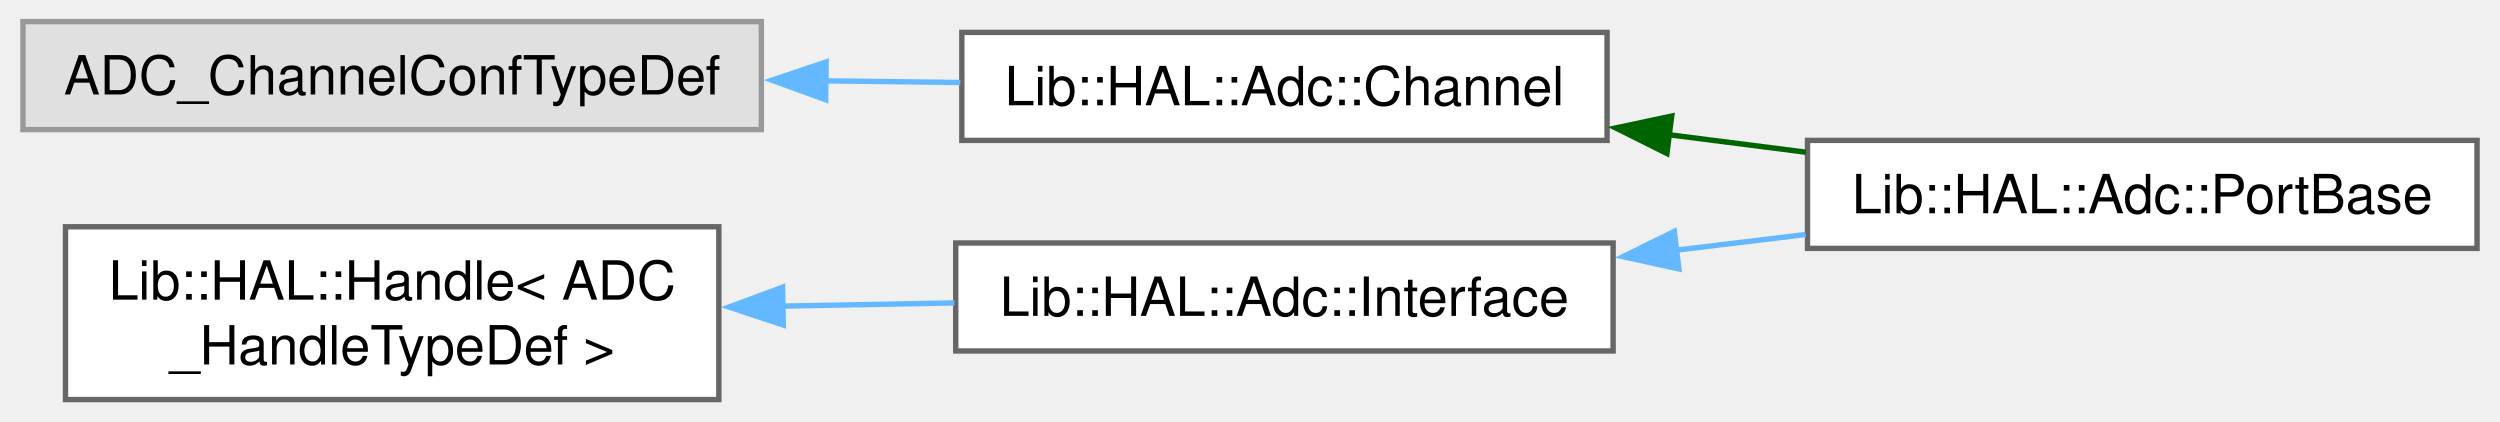
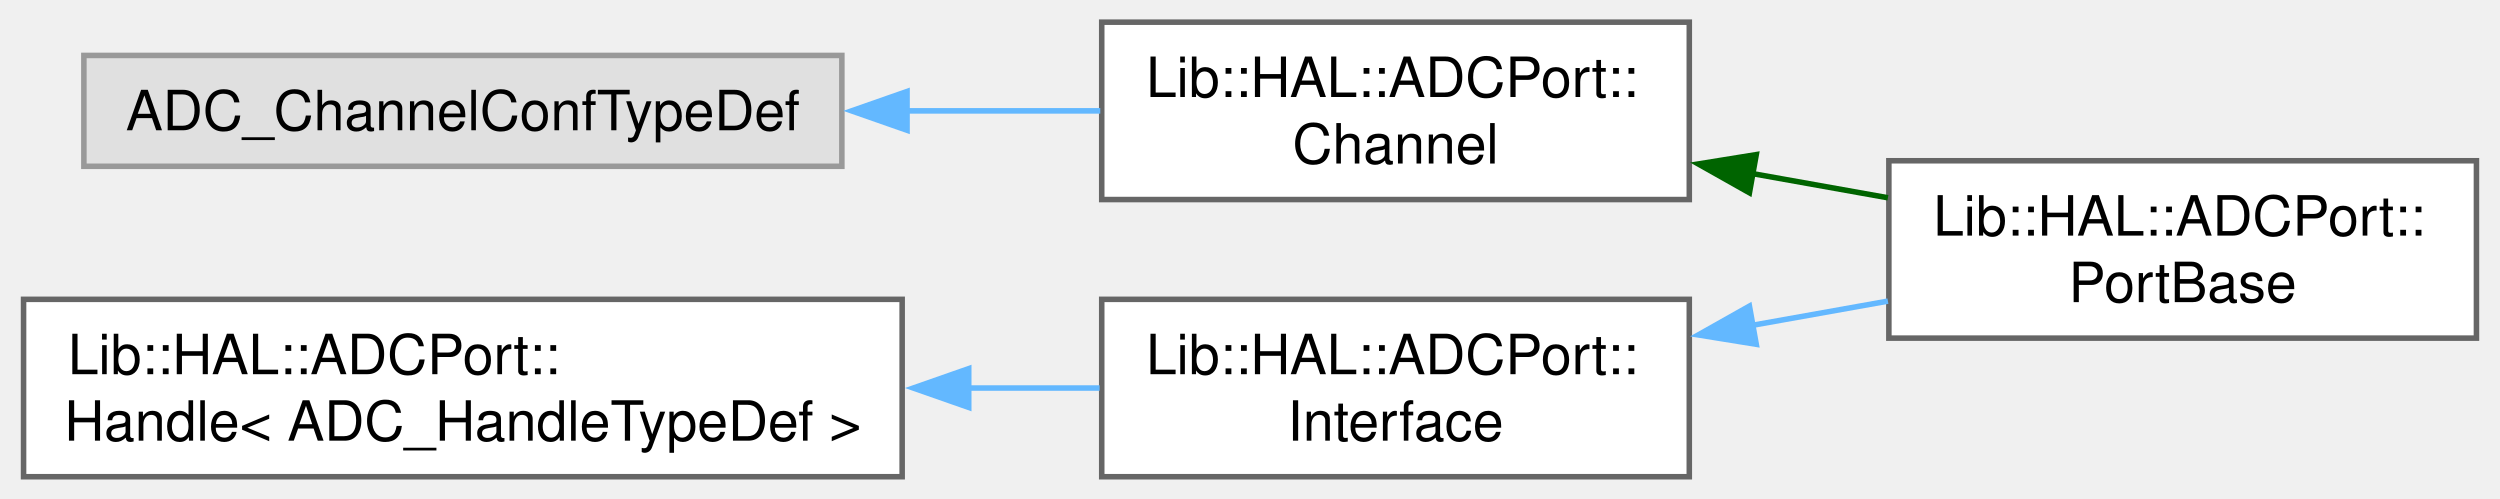
- <svg xmlns="http://www.w3.org/2000/svg" xmlns:xlink="http://www.w3.org/1999/xlink" width="463pt" height="78pt" viewBox="0.00 0.00 462.50 78.00">
-   <g id="graph0" class="graph" transform="scale(1 1) rotate(0) translate(4 74)">
+ <svg xmlns="http://www.w3.org/2000/svg" xmlns:xlink="http://www.w3.org/1999/xlink" width="451pt" height="90pt" viewBox="0.00 0.00 450.50 90.00">
+   <g id="graph0" class="graph" transform="scale(1 1) rotate(0) translate(4 86)">
    <g id="Node000000" class="node">
      <g id="a_Node000000">
        <a xlink:title=" ">
-           <polygon fill="#e0e0e0" stroke="#999999" points="136.75,-70 0,-70 0,-50 136.75,-50 136.75,-70" />
-           <text text-anchor="middle" x="68.38" y="-56.5" font-family="Helvetica,sans-Serif" font-size="10.00">ADC_ChannelConfTypeDef</text>
+           <polygon fill="#e0e0e0" stroke="#999999" points="147.62,-76 10.88,-76 10.88,-56 147.62,-56 147.62,-76" />
+           <text text-anchor="middle" x="79.25" y="-62.5" font-family="Helvetica,sans-Serif" font-size="10.00">ADC_ChannelConfTypeDef</text>
        </a>
      </g>
    </g>
    <g id="Node000001" class="node">
      <g id="a_Node000001">
-         <a xlink:href="d8/d72/a00199.html" target="_top" xlink:title="A class representing an ADC channel configuration.">
-           <polygon fill="white" stroke="#666666" points="293.38,-68 173.88,-68 173.88,-48 293.38,-48 293.38,-68" />
-           <text text-anchor="middle" x="233.62" y="-54.5" font-family="Helvetica,sans-Serif" font-size="10.00">Lib::HAL::Adc::Channel</text>
+         <a xlink:href="df/d24/a00217.html" target="_top" xlink:title="Configures and manages ADC channels.">
+           <polygon fill="white" stroke="#666666" points="300.5,-82 194.5,-82 194.5,-50 300.5,-50 300.5,-82" />
+           <text text-anchor="start" x="202.5" y="-68.5" font-family="Helvetica,sans-Serif" font-size="10.00">Lib::HAL::ADCPort::</text>
+           <text text-anchor="middle" x="247.5" y="-56.5" font-family="Helvetica,sans-Serif" font-size="10.00">Channel</text>
        </a>
      </g>
    </g>
    <g id="edge1_Node000000_Node000001" class="edge">
      <g id="a_edge1_Node000000_Node000001">
        <a xlink:title=" ">
-           <path fill="none" stroke="#63b8ff" d="M148.61,-59.03C157.03,-58.93 165.48,-58.82 173.6,-58.72" />
-           <polygon fill="#63b8ff" stroke="#63b8ff" points="148.66,-55.53 138.7,-59.15 148.75,-62.53 148.66,-55.53" />
+           <path fill="none" stroke="#63b8ff" d="M159.2,-66C171.09,-66 183.1,-66 194.24,-66" />
+           <polygon fill="#63b8ff" stroke="#63b8ff" points="159.38,-62.5 149.38,-66 159.38,-69.5 159.38,-62.5" />
        </a>
      </g>
    </g>
    <g id="Node000002" class="node">
      <g id="a_Node000002">
-         <a xlink:href="de/dd2/a00207.html" target="_top" xlink:title="A base class for handling ADC ports.">
-           <polygon fill="white" stroke="#666666" points="454.5,-48 330.5,-48 330.5,-28 454.5,-28 454.5,-48" />
-           <text text-anchor="middle" x="392.5" y="-34.5" font-family="Helvetica,sans-Serif" font-size="10.00">Lib::HAL::Adc::PortBase</text>
+         <a xlink:href="dd/d2d/a00229.html" target="_top" xlink:title="Base class for ADC port operations.">
+           <polygon fill="white" stroke="#666666" points="442.5,-57 336.5,-57 336.5,-25 442.5,-25 442.5,-57" />
+           <text text-anchor="start" x="344.5" y="-43.5" font-family="Helvetica,sans-Serif" font-size="10.00">Lib::HAL::ADCPort::</text>
+           <text text-anchor="middle" x="389.5" y="-31.5" font-family="Helvetica,sans-Serif" font-size="10.00">PortBase</text>
        </a>
      </g>
    </g>
    <g id="edge2_Node000001_Node000002" class="edge">
      <g id="a_edge2_Node000001_Node000002">
        <a xlink:title=" ">
-           <path fill="none" stroke="darkgreen" d="M304.89,-49.04C313.33,-47.97 321.91,-46.87 330.21,-45.81" />
-           <polygon fill="darkgreen" stroke="darkgreen" points="304.46,-45.57 294.99,-50.3 305.35,-52.51 304.46,-45.57" />
+           <path fill="none" stroke="darkgreen" d="M311.73,-54.71C319.95,-53.24 328.31,-51.75 336.33,-50.32" />
+           <polygon fill="darkgreen" stroke="darkgreen" points="311.35,-51.22 302.12,-56.42 312.58,-58.11 311.35,-51.22" />
        </a>
      </g>
    </g>
    <g id="Node000004" class="node">
      <g id="a_Node000004">
-         <a xlink:href="d0/d1f/a00247.html" target="_top" xlink:title=" ">
-           <polygon fill="white" stroke="#666666" points="128.88,-32 7.88,-32 7.88,0 128.88,0 128.88,-32" />
-           <text text-anchor="start" x="15.88" y="-18.5" font-family="Helvetica,sans-Serif" font-size="10.00">Lib::HAL::Handle&lt; ADC</text>
-           <text text-anchor="middle" x="68.38" y="-6.5" font-family="Helvetica,sans-Serif" font-size="10.00">_HandleTypeDef &gt;</text>
+         <a xlink:href="dd/d52/a00221.html" target="_top" xlink:title=" ">
+           <polygon fill="white" stroke="#666666" points="158.5,-32 0,-32 0,0 158.5,0 158.5,-32" />
+           <text text-anchor="start" x="8" y="-18.5" font-family="Helvetica,sans-Serif" font-size="10.00">Lib::HAL::ADCPort::</text>
+           <text text-anchor="middle" x="79.25" y="-6.5" font-family="Helvetica,sans-Serif" font-size="10.00">Handle&lt; ADC_HandleTypeDef &gt;</text>
        </a>
      </g>
    </g>
    <g id="Node000003" class="node">
      <g id="a_Node000003">
-         <a xlink:href="de/d79/a00203.html" target="_top" xlink:title="A class representing the ADC interface.">
-           <polygon fill="white" stroke="#666666" points="294.5,-29 172.75,-29 172.75,-9 294.5,-9 294.5,-29" />
-           <text text-anchor="middle" x="233.62" y="-15.5" font-family="Helvetica,sans-Serif" font-size="10.00">Lib::HAL::Adc::Interface</text>
+         <a xlink:href="dc/d98/a00225.html" target="_top" xlink:title="Abstracts ADC component handling using ADC_HandleTypeDef.">
+           <polygon fill="white" stroke="#666666" points="300.5,-32 194.5,-32 194.5,0 300.5,0 300.5,-32" />
+           <text text-anchor="start" x="202.5" y="-18.5" font-family="Helvetica,sans-Serif" font-size="10.00">Lib::HAL::ADCPort::</text>
+           <text text-anchor="middle" x="247.5" y="-6.5" font-family="Helvetica,sans-Serif" font-size="10.00">Interface</text>
        </a>
      </g>
    </g>
    <g id="edge3_Node000004_Node000003" class="edge">
      <g id="a_edge3_Node000004_Node000003">
        <a xlink:title=" ">
-           <path fill="none" stroke="#63b8ff" d="M140.64,-17.31C151.27,-17.5 162.13,-17.7 172.5,-17.9" />
-           <polygon fill="#63b8ff" stroke="#63b8ff" points="140.81,-13.81 130.75,-17.13 140.68,-20.81 140.81,-13.81" />
+           <path fill="none" stroke="#63b8ff" d="M170.45,-16C178.53,-16 186.53,-16 194.12,-16" />
+           <polygon fill="#63b8ff" stroke="#63b8ff" points="170.51,-12.5 160.51,-16 170.51,-19.5 170.51,-12.5" />
        </a>
      </g>
    </g>
    <g id="edge4_Node000003_Node000002" class="edge">
      <g id="a_edge4_Node000003_Node000002">
        <a xlink:title=" ">
-           <path fill="none" stroke="#63b8ff" d="M306.09,-27.66C314.13,-28.63 322.27,-29.61 330.16,-30.57" />
-           <polygon fill="#63b8ff" stroke="#63b8ff" points="306.68,-24.2 296.33,-26.47 305.84,-31.15 306.68,-24.2" />
+           <path fill="none" stroke="#63b8ff" d="M311.73,-27.29C319.95,-28.76 328.31,-30.25 336.33,-31.68" />
+           <polygon fill="#63b8ff" stroke="#63b8ff" points="312.58,-23.89 302.12,-25.58 311.35,-30.78 312.58,-23.89" />
        </a>
      </g>
    </g>
  </g>
</svg>
